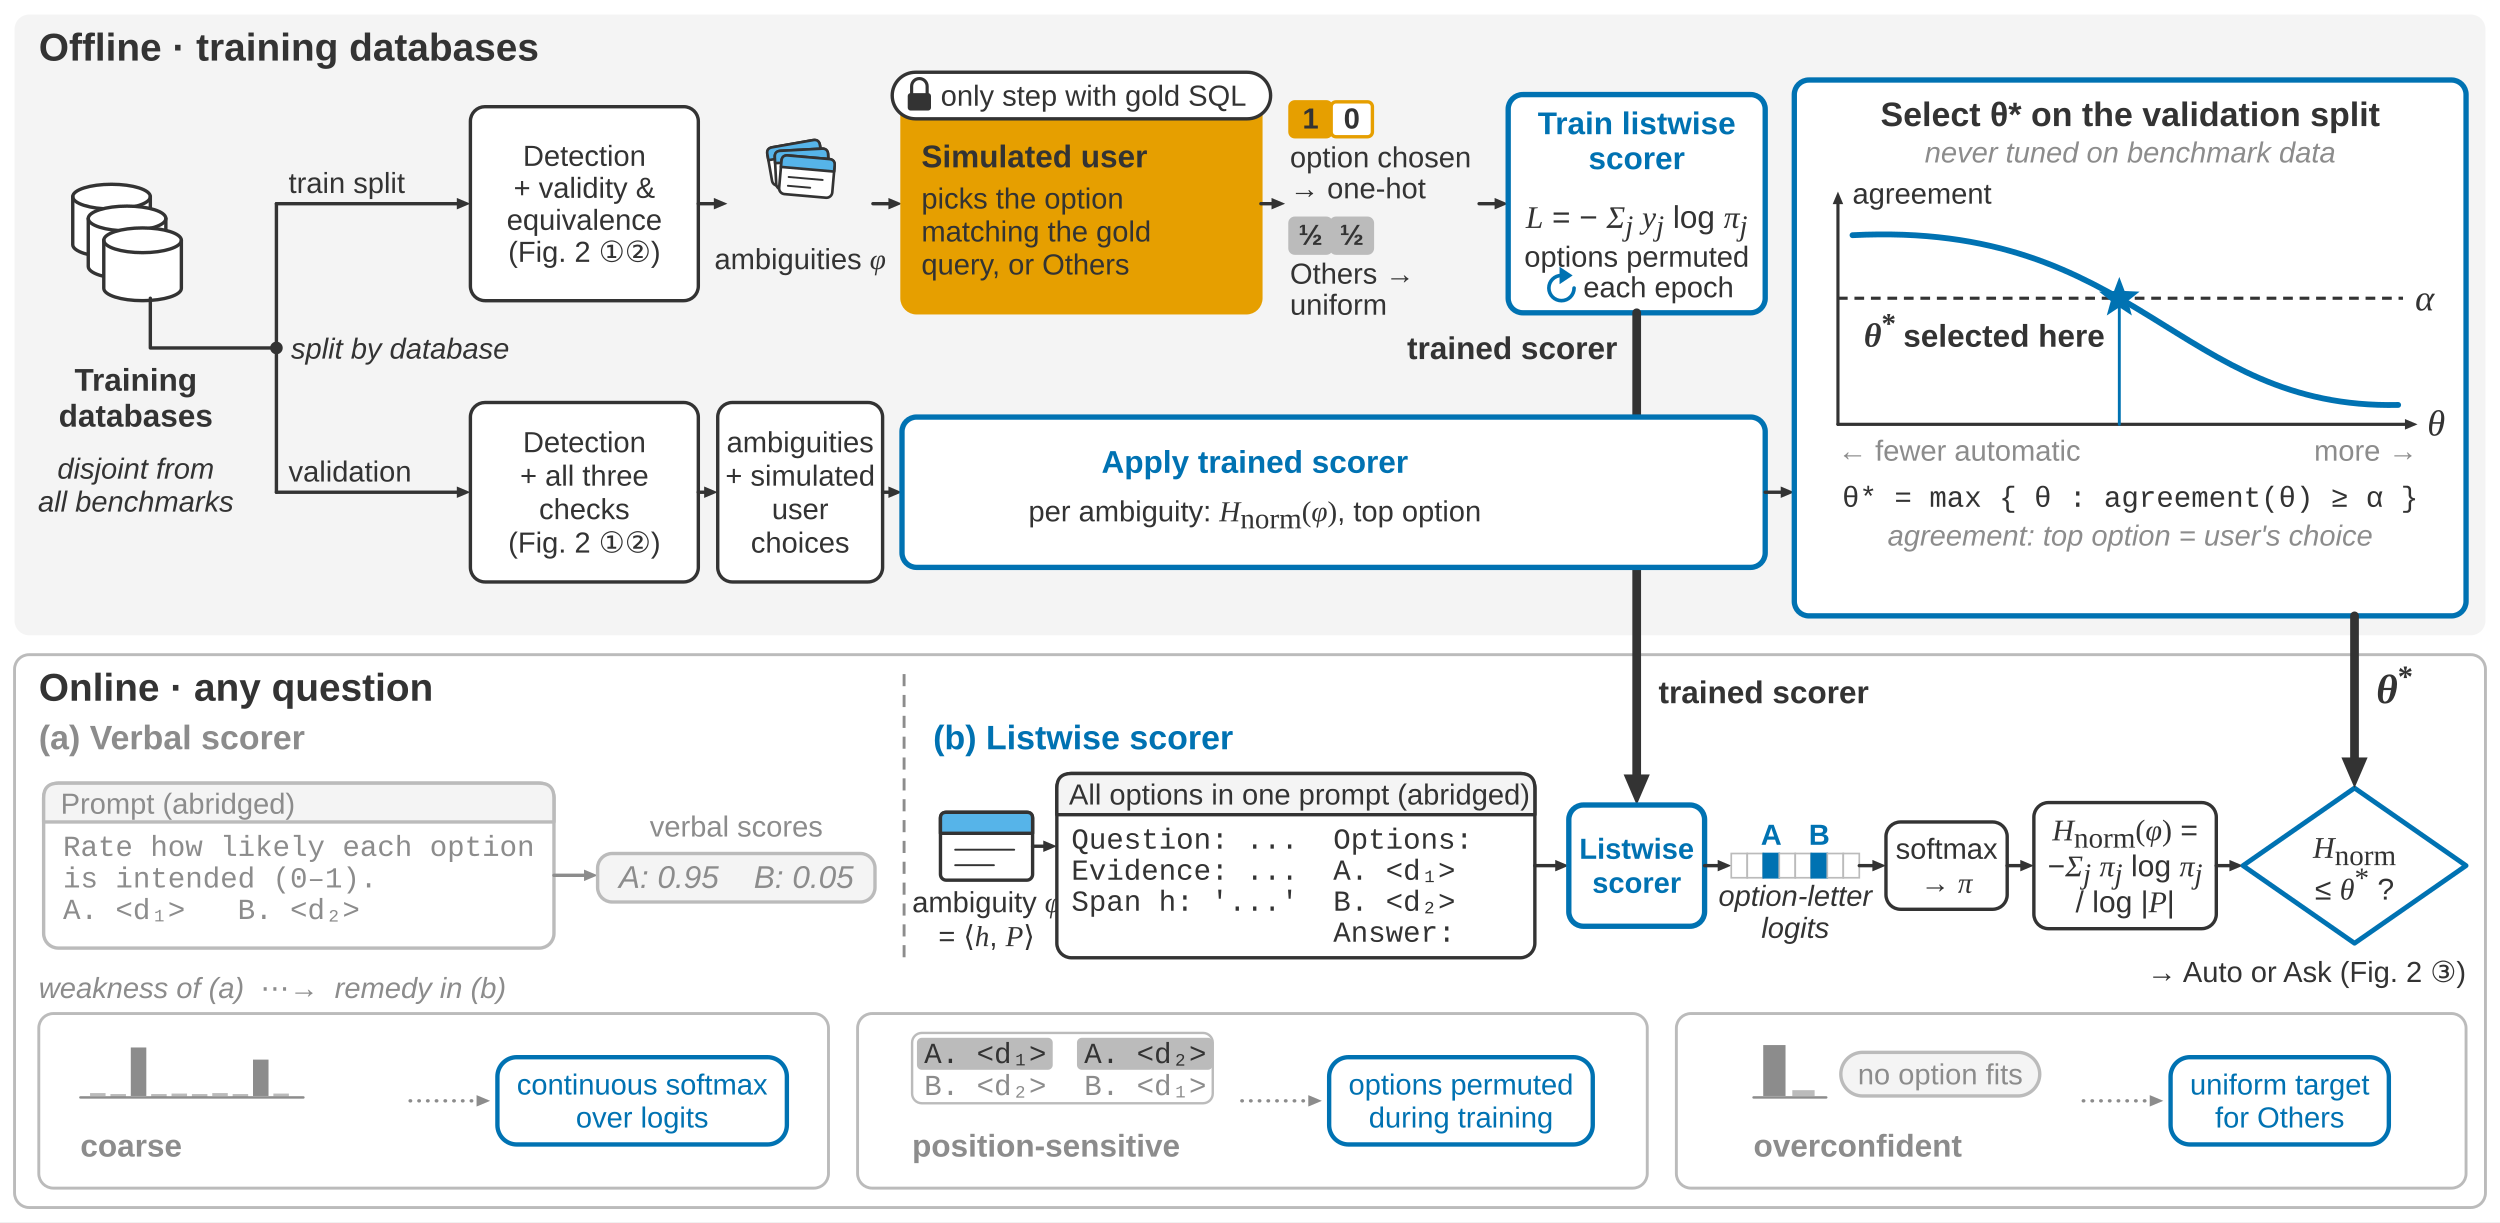
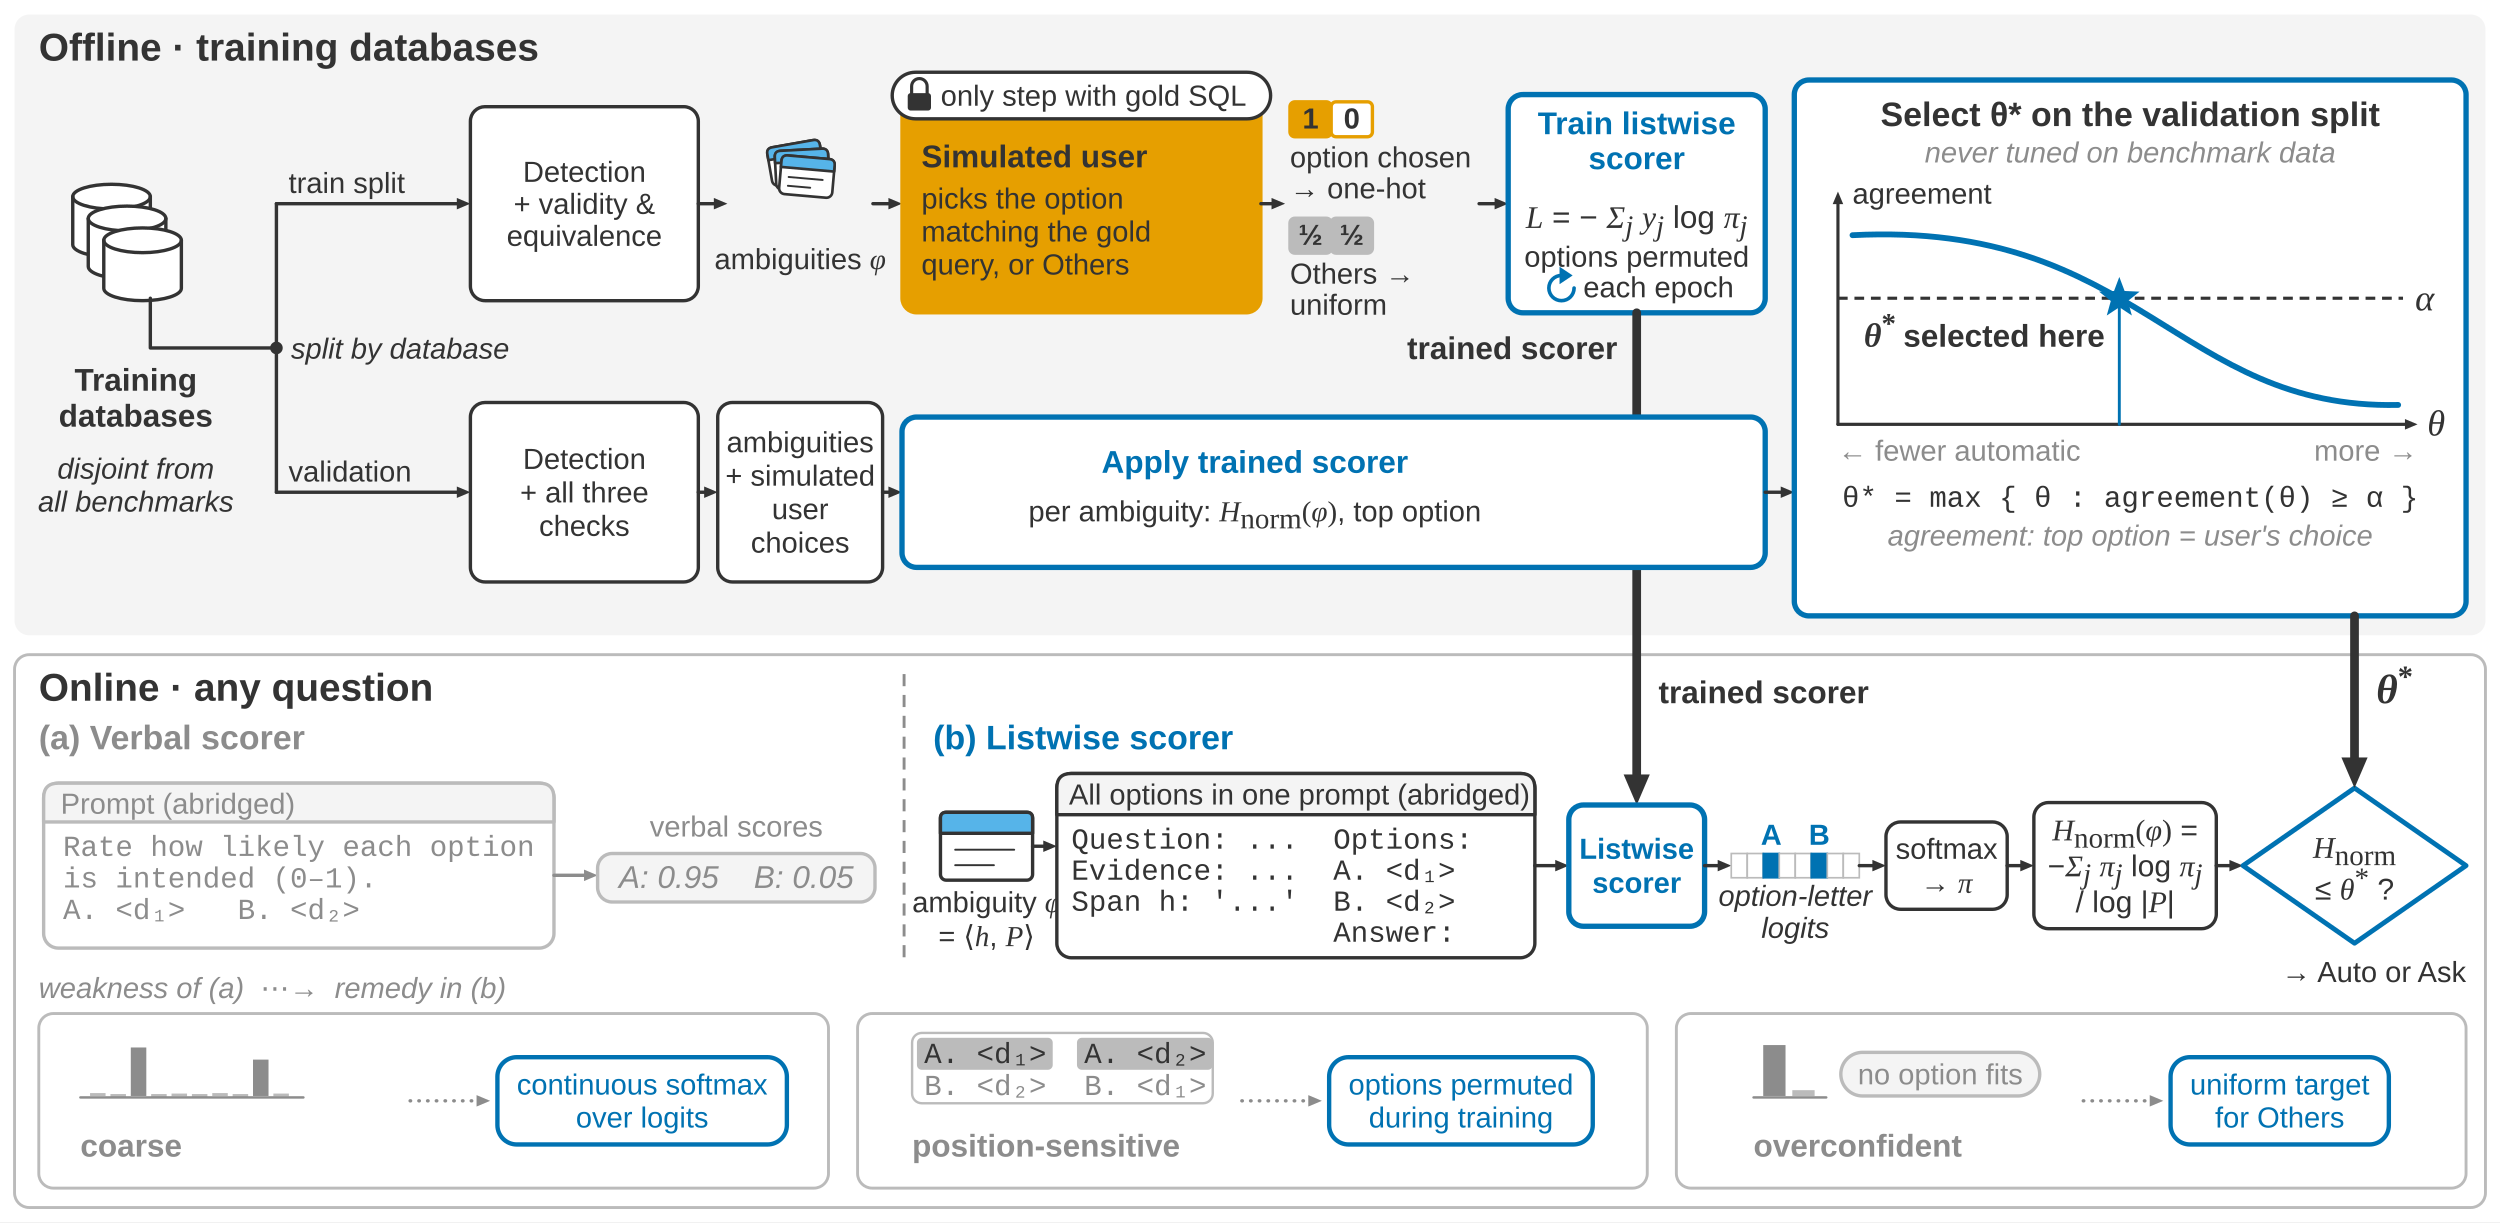
<svg xmlns="http://www.w3.org/2000/svg" width="7.16in" height="3.5in" viewBox="0 0 515.52 252.0">
  <rect width="515.52" height="252.0" fill="#FFFFFF" />
  <rect x="3.00" y="3.00" width="509.52" height="128.00" rx="3" fill="#F4F4F4" stroke="none" />
  <rect x="3.00" y="135.00" width="509.52" height="114.00" rx="3" fill="#FFFFFF" stroke="#BBBBBB" stroke-width="0.6" />
  <text fill="#333333" xml:space="preserve">
    <tspan x="8.00" y="12.50" font-family="'Liberation Sans', Helvetica, Arial, sans-serif" font-size="8.00" font-weight="bold">Offline · training databases</tspan>
  </text>
  <text fill="#333333" xml:space="preserve">
    <tspan x="8.00" y="144.50" font-family="'Liberation Sans', Helvetica, Arial, sans-serif" font-size="8.00" font-weight="bold">Online · any question</tspan>
  </text>
  <path d="M15.0,40.55 A8.0,2.55 0 0 1 31.0,40.55 V50.45 A8.0,2.55 0 0 1 15.0,50.45 Z" fill="#FFFFFF" stroke="#333333" stroke-width="0.7" stroke-linejoin="round" stroke-linecap="round" />
  <path d="M15.0,40.55 A8.0,2.55 0 0 0 31.0,40.55" fill="none" stroke="#333333" stroke-width="0.7" stroke-linejoin="round" stroke-linecap="round" />
  <path d="M18.2,45.05 A8.0,2.55 0 0 1 34.2,45.05 V54.95 A8.0,2.55 0 0 1 18.2,54.95 Z" fill="#FFFFFF" stroke="#333333" stroke-width="0.7" stroke-linejoin="round" stroke-linecap="round" />
  <path d="M18.2,45.05 A8.0,2.55 0 0 0 34.2,45.05" fill="none" stroke="#333333" stroke-width="0.7" stroke-linejoin="round" stroke-linecap="round" />
  <path d="M21.4,49.55 A8.0,2.55 0 0 1 37.4,49.55 V59.45 A8.0,2.55 0 0 1 21.4,59.45 Z" fill="#FFFFFF" stroke="#333333" stroke-width="0.7" stroke-linejoin="round" stroke-linecap="round" />
  <path d="M21.4,49.55 A8.0,2.55 0 0 0 37.4,49.55" fill="none" stroke="#333333" stroke-width="0.7" stroke-linejoin="round" stroke-linecap="round" />
  <text fill="#333333" xml:space="preserve">
    <tspan x="15.36" y="80.58" font-family="'Liberation Sans', Helvetica, Arial, sans-serif" font-size="6.50" font-weight="bold">Training</tspan>
  </text>
  <text fill="#333333" xml:space="preserve">
    <tspan x="12.10" y="87.98" font-family="'Liberation Sans', Helvetica, Arial, sans-serif" font-size="6.50" font-weight="bold">databases</tspan>
  </text>
  <text fill="#333333" xml:space="preserve">
    <tspan x="11.83" y="98.70" font-family="'Liberation Sans', Helvetica, Arial, sans-serif" font-size="6.00" font-style="italic">disjoint from</tspan>
  </text>
  <text fill="#333333" xml:space="preserve">
    <tspan x="7.83" y="105.50" font-family="'Liberation Sans', Helvetica, Arial, sans-serif" font-size="6.00" font-style="italic">all benchmarks</tspan>
  </text>
  <path d="M31.00,61.50 L31.00,71.75 L57.00,71.75" fill="none" stroke="#333333" stroke-width="0.7" stroke-linejoin="round" stroke-linecap="round" />
  <path d="M57.00,42.00 L57.00,101.50" fill="none" stroke="#333333" stroke-width="0.7" stroke-linejoin="round" stroke-linecap="round" />
  <circle cx="57.00" cy="71.75" r="1.3" fill="#333333" stroke="none" />
  <path d="M57.00,42.00 L94.76,42.00" fill="none" stroke="#333333" stroke-width="0.7" stroke-linejoin="round" stroke-linecap="round" />
  <polygon points="97.00,42.00 94.20,43.18 94.20,40.82" fill="#333333" />
  <path d="M57.00,101.50 L94.76,101.50" fill="none" stroke="#333333" stroke-width="0.7" stroke-linejoin="round" stroke-linecap="round" />
  <polygon points="97.00,101.50 94.20,102.68 94.20,100.32" fill="#333333" />
  <text fill="#333333" xml:space="preserve">
    <tspan x="59.50" y="39.80" font-family="'Liberation Sans', Helvetica, Arial, sans-serif" font-size="6.00">train split</tspan>
  </text>
  <text fill="#333333" xml:space="preserve">
    <tspan x="59.50" y="99.30" font-family="'Liberation Sans', Helvetica, Arial, sans-serif" font-size="6.00">validation</tspan>
  </text>
  <text fill="#333333" xml:space="preserve">
    <tspan x="60.00" y="73.95" font-family="'Liberation Sans', Helvetica, Arial, sans-serif" font-size="6.00" font-style="italic">split by database</tspan>
  </text>
  <rect x="97.00" y="22.00" width="47.00" height="40.00" rx="3" fill="#FFFFFF" stroke="#333333" stroke-width="0.7" />
  <text fill="#333333" xml:space="preserve">
-     <tspan x="107.83" y="34.20" font-family="'Liberation Sans', Helvetica, Arial, sans-serif" font-size="6.00">Detection</tspan>
-   </text>
-   <text fill="#333333" xml:space="preserve">
-     <tspan x="105.91" y="40.80" font-family="'Liberation Sans', Helvetica, Arial, sans-serif" font-size="6.00">+ validity &amp;</tspan>
-   </text>
-   <text fill="#333333" xml:space="preserve">
-     <tspan x="104.49" y="47.40" font-family="'Liberation Sans', Helvetica, Arial, sans-serif" font-size="6.00">equivalence</tspan>
-   </text>
-   <text fill="#333333" xml:space="preserve">
-     <tspan x="104.79" y="54.00" font-family="'Liberation Sans', Helvetica, Arial, sans-serif" font-size="6.00">(Fig. 2 </tspan>
-     <tspan x="123.46" y="54.00" font-family="'DejaVu Sans', 'Segoe UI Symbol', sans-serif" font-size="6.00">①②</tspan>
-     <tspan x="134.22" y="54.00" font-family="'Liberation Sans', Helvetica, Arial, sans-serif" font-size="6.00">)</tspan>
+     <tspan x="107.83" y="37.50" font-family="'Liberation Sans', Helvetica, Arial, sans-serif" font-size="6.00">Detection</tspan>
+   </text>
+   <text fill="#333333" xml:space="preserve">
+     <tspan x="105.91" y="44.10" font-family="'Liberation Sans', Helvetica, Arial, sans-serif" font-size="6.00">+ validity &amp;</tspan>
+   </text>
+   <text fill="#333333" xml:space="preserve">
+     <tspan x="104.49" y="50.70" font-family="'Liberation Sans', Helvetica, Arial, sans-serif" font-size="6.00">equivalence</tspan>
  </text>
  <path d="M144.00,42.00 L147.76,42.00" fill="none" stroke="#333333" stroke-width="0.7" stroke-linejoin="round" stroke-linecap="round" />
  <polygon points="150.00,42.00 147.20,43.18 147.20,40.82" fill="#333333" />
  <g transform="rotate(-10 165.0 38.5)">
    <rect x="159.50" y="29.50" width="11.00" height="8.00" rx="1.2" fill="#FFFFFF" stroke="#333333" stroke-width="0.55" />
    <path d="M159.5,31.98 V30.7 Q159.5,29.5 160.7,29.5 H169.3 Q170.5,29.5 170.5,30.7 V31.98 Z" fill="#56B4E9" stroke="#333333" stroke-width="0.55" stroke-linejoin="round" stroke-linecap="round" />
    <path d="M161.26,33.91 L168.30,33.91" fill="none" stroke="#333333" stroke-width="0.4" stroke-linejoin="round" stroke-linecap="round" />
    <path d="M161.26,35.73 L165.88,35.73" fill="none" stroke="#333333" stroke-width="0.4" stroke-linejoin="round" stroke-linecap="round" />
  </g>
  <g transform="rotate(-3 165.0 38.5)">
    <rect x="160.10" y="30.90" width="11.00" height="8.00" rx="1.2" fill="#FFFFFF" stroke="#333333" stroke-width="0.55" />
    <path d="M160.1,33.38 V32.1 Q160.1,30.9 161.3,30.9 H169.9 Q171.1,30.9 171.1,32.1 V33.38 Z" fill="#56B4E9" stroke="#333333" stroke-width="0.55" stroke-linejoin="round" stroke-linecap="round" />
    <path d="M161.86,35.31 L168.90,35.31" fill="none" stroke="#333333" stroke-width="0.4" stroke-linejoin="round" stroke-linecap="round" />
    <path d="M161.86,37.13 L166.48,37.13" fill="none" stroke="#333333" stroke-width="0.4" stroke-linejoin="round" stroke-linecap="round" />
  </g>
  <g transform="rotate(5 165.0 38.5)">
    <rect x="160.70" y="32.30" width="11.00" height="8.00" rx="1.2" fill="#FFFFFF" stroke="#333333" stroke-width="0.55" />
    <path d="M160.7,34.78 V33.5 Q160.7,32.3 161.9,32.3 H170.5 Q171.7,32.3 171.7,33.5 V34.78 Z" fill="#56B4E9" stroke="#333333" stroke-width="0.55" stroke-linejoin="round" stroke-linecap="round" />
    <path d="M162.46,36.71 L169.50,36.71" fill="none" stroke="#333333" stroke-width="0.4" stroke-linejoin="round" stroke-linecap="round" />
    <path d="M162.46,38.53 L167.08,38.53" fill="none" stroke="#333333" stroke-width="0.4" stroke-linejoin="round" stroke-linecap="round" />
  </g>
  <text fill="#333333" xml:space="preserve">
    <tspan x="147.33" y="55.50" font-family="'Liberation Sans', Helvetica, Arial, sans-serif" font-size="6.00">ambiguities </tspan>
    <tspan x="179.35" y="55.50" font-family="'Liberation Serif', 'Times New Roman', Times, serif" font-size="6.00" font-style="italic">φ</tspan>
  </text>
  <path d="M180.00,42.00 L183.76,42.00" fill="none" stroke="#333333" stroke-width="0.7" stroke-linejoin="round" stroke-linecap="round" />
  <polygon points="186.00,42.00 183.20,43.18 183.20,40.82" fill="#333333" />
  <rect x="186.00" y="19.50" width="74.00" height="45.00" rx="3" fill="#E69F00" stroke="#E69F00" stroke-width="0.7" />
  <text fill="#333333" xml:space="preserve">
    <tspan x="190.00" y="34.50" font-family="'Liberation Sans', Helvetica, Arial, sans-serif" font-size="6.50" font-weight="bold">Simulated user</tspan>
  </text>
  <text fill="#333333" xml:space="preserve">
    <tspan x="190.00" y="43.00" font-family="'Liberation Sans', Helvetica, Arial, sans-serif" font-size="6.00">picks the option</tspan>
  </text>
  <text fill="#333333" xml:space="preserve">
    <tspan x="190.00" y="49.80" font-family="'Liberation Sans', Helvetica, Arial, sans-serif" font-size="6.00">matching the gold</tspan>
  </text>
  <text fill="#333333" xml:space="preserve">
    <tspan x="190.00" y="56.60" font-family="'Liberation Sans', Helvetica, Arial, sans-serif" font-size="6.00">query, or Others</tspan>
  </text>
  <rect x="183.98" y="14.90" width="78.03" height="9.60" rx="4.8" fill="#FFFFFF" stroke="#333333" stroke-width="0.7" />
  <path d="M187.984,19.4 V17.8 A1.6,1.6 0 0 1 191.184,17.8 V19.4" fill="none" stroke="#333333" stroke-width="0.65" stroke-linejoin="round" stroke-linecap="round" />
  <rect x="187.18" y="19.20" width="4.80" height="3.60" rx="0.6" fill="#333333" stroke="none" />
  <text fill="#333333" xml:space="preserve">
    <tspan x="193.98" y="21.80" font-family="'Liberation Sans', Helvetica, Arial, sans-serif" font-size="6.00">only step with gold SQL</tspan>
  </text>
  <path d="M260.00,42.00 L262.76,42.00" fill="none" stroke="#333333" stroke-width="0.7" stroke-linejoin="round" stroke-linecap="round" />
  <polygon points="265.00,42.00 262.20,43.18 262.20,40.82" fill="#333333" />
  <rect x="266.00" y="21.00" width="8.50" height="7.20" rx="1" fill="#E69F00" stroke="#E69F00" stroke-width="0.7" />
  <text fill="#333333" xml:space="preserve">
    <tspan x="268.58" y="26.50" font-family="'Liberation Sans', Helvetica, Arial, sans-serif" font-size="6.00" font-weight="bold">1</tspan>
  </text>
  <rect x="274.50" y="21.00" width="8.50" height="7.20" rx="1" fill="#FFFFFF" stroke="#E69F00" stroke-width="0.7" />
  <text fill="#333333" xml:space="preserve">
    <tspan x="277.08" y="26.50" font-family="'Liberation Sans', Helvetica, Arial, sans-serif" font-size="6.00" font-weight="bold">0</tspan>
  </text>
  <text fill="#333333" xml:space="preserve">
    <tspan x="266.00" y="34.50" font-family="'Liberation Sans', Helvetica, Arial, sans-serif" font-size="6.00">option chosen</tspan>
  </text>
  <text fill="#333333" xml:space="preserve">
    <tspan x="266.00" y="40.90" font-family="'Liberation Sans', Helvetica, Arial, sans-serif" font-size="6.00">→ one-hot</tspan>
  </text>
  <rect x="266.00" y="45.00" width="8.50" height="7.20" rx="1" fill="#BBBBBB" stroke="#BBBBBB" stroke-width="0.7" />
  <text fill="#333333" xml:space="preserve">
    <tspan x="267.75" y="50.50" font-family="'Liberation Sans', Helvetica, Arial, sans-serif" font-size="6.00" font-weight="bold">½</tspan>
  </text>
  <rect x="274.50" y="45.00" width="8.50" height="7.20" rx="1" fill="#BBBBBB" stroke="#BBBBBB" stroke-width="0.7" />
  <text fill="#333333" xml:space="preserve">
    <tspan x="276.25" y="50.50" font-family="'Liberation Sans', Helvetica, Arial, sans-serif" font-size="6.00" font-weight="bold">½</tspan>
  </text>
  <text fill="#333333" xml:space="preserve">
    <tspan x="266.00" y="58.50" font-family="'Liberation Sans', Helvetica, Arial, sans-serif" font-size="6.00">Others →</tspan>
  </text>
  <text fill="#333333" xml:space="preserve">
    <tspan x="266.00" y="64.90" font-family="'Liberation Sans', Helvetica, Arial, sans-serif" font-size="6.00">uniform</tspan>
  </text>
  <path d="M305.00,42.00 L308.76,42.00" fill="none" stroke="#333333" stroke-width="0.7" stroke-linejoin="round" stroke-linecap="round" />
  <polygon points="311.00,42.00 308.20,43.18 308.20,40.82" fill="#333333" />
  <rect x="311.00" y="19.50" width="53.00" height="45.00" rx="3" fill="#FFFFFF" stroke="#0072B2" stroke-width="1.1" />
  <text fill="#0072B2" xml:space="preserve">
    <tspan x="317.09" y="27.67" font-family="'Liberation Sans', Helvetica, Arial, sans-serif" font-size="6.50" font-weight="bold">Train listwise</tspan>
  </text>
  <text fill="#0072B2" xml:space="preserve">
    <tspan x="327.56" y="34.88" font-family="'Liberation Sans', Helvetica, Arial, sans-serif" font-size="6.50" font-weight="bold">scorer</tspan>
  </text>
  <text fill="#333333" xml:space="preserve">
    <tspan x="314.64" y="47.00" font-family="'Liberation Serif', 'Times New Roman', Times, serif" font-size="6.50" font-style="italic">L</tspan>
    <tspan x="318.25" y="47.00" font-family="'Liberation Sans', Helvetica, Arial, sans-serif" font-size="6.50"> = − </tspan>
    <tspan x="331.26" y="47.00" font-family="'Liberation Serif', 'Times New Roman', Times, serif" font-size="6.50" font-style="italic">Σ</tspan>
    <tspan x="335.13" y="48.56" font-family="'Liberation Serif', 'Times New Roman', Times, serif" font-size="6.00" font-style="italic">j</tspan>
    <tspan x="336.79" y="47.00" font-family="'Liberation Sans', Helvetica, Arial, sans-serif" font-size="6.50"> </tspan>
    <tspan x="338.60" y="47.00" font-family="'Liberation Serif', 'Times New Roman', Times, serif" font-size="6.50" font-style="italic">y</tspan>
    <tspan x="341.49" y="48.56" font-family="'Liberation Serif', 'Times New Roman', Times, serif" font-size="6.00" font-style="italic">j</tspan>
    <tspan x="343.15" y="47.00" font-family="'Liberation Sans', Helvetica, Arial, sans-serif" font-size="6.50"> log </tspan>
    <tspan x="355.44" y="47.00" font-family="'Liberation Serif', 'Times New Roman', Times, serif" font-size="6.50" font-style="italic">π</tspan>
    <tspan x="358.69" y="48.56" font-family="'Liberation Serif', 'Times New Roman', Times, serif" font-size="6.00" font-style="italic">j</tspan>
  </text>
  <text fill="#333333" xml:space="preserve">
    <tspan x="314.32" y="55.00" font-family="'Liberation Sans', Helvetica, Arial, sans-serif" font-size="6.00">options permuted</tspan>
  </text>
  <text fill="#333333" xml:space="preserve">
    <tspan x="326.49" y="61.30" font-family="'Liberation Sans', Helvetica, Arial, sans-serif" font-size="6.00">each epoch</tspan>
  </text>
  <path d="M324.589,59.4 A2.6,2.6 0 1 1 321.989,56.8" fill="none" stroke="#0072B2" stroke-width="0.75" stroke-linejoin="round" stroke-linecap="round" />
  <polygon points="321.59,55.00 324.29,56.80 321.59,58.60" fill="#0072B2" />
  <rect x="97.00" y="83.00" width="47.00" height="37.00" rx="3" fill="#FFFFFF" stroke="#333333" stroke-width="0.7" />
  <text fill="#333333" xml:space="preserve">
-     <tspan x="107.83" y="93.25" font-family="'Liberation Sans', Helvetica, Arial, sans-serif" font-size="6.00">Detection</tspan>
-   </text>
-   <text fill="#333333" xml:space="preserve">
-     <tspan x="107.24" y="100.15" font-family="'Liberation Sans', Helvetica, Arial, sans-serif" font-size="6.00">+ all three</tspan>
-   </text>
-   <text fill="#333333" xml:space="preserve">
-     <tspan x="111.16" y="107.05" font-family="'Liberation Sans', Helvetica, Arial, sans-serif" font-size="6.00">checks</tspan>
-   </text>
-   <text fill="#333333" xml:space="preserve">
-     <tspan x="104.79" y="113.95" font-family="'Liberation Sans', Helvetica, Arial, sans-serif" font-size="6.00">(Fig. 2 </tspan>
-     <tspan x="123.46" y="113.95" font-family="'DejaVu Sans', 'Segoe UI Symbol', sans-serif" font-size="6.00">①②</tspan>
-     <tspan x="134.22" y="113.95" font-family="'Liberation Sans', Helvetica, Arial, sans-serif" font-size="6.00">)</tspan>
+     <tspan x="107.83" y="96.70" font-family="'Liberation Sans', Helvetica, Arial, sans-serif" font-size="6.00">Detection</tspan>
+   </text>
+   <text fill="#333333" xml:space="preserve">
+     <tspan x="107.24" y="103.60" font-family="'Liberation Sans', Helvetica, Arial, sans-serif" font-size="6.00">+ all three</tspan>
+   </text>
+   <text fill="#333333" xml:space="preserve">
+     <tspan x="111.16" y="110.50" font-family="'Liberation Sans', Helvetica, Arial, sans-serif" font-size="6.00">checks</tspan>
  </text>
  <path d="M144.00,101.50 L145.76,101.50" fill="none" stroke="#333333" stroke-width="0.7" stroke-linejoin="round" stroke-linecap="round" />
  <polygon points="148.00,101.50 145.20,102.68 145.20,100.32" fill="#333333" />
  <rect x="148.00" y="83.00" width="34.00" height="37.00" rx="3" fill="#FFFFFF" stroke="#333333" stroke-width="0.7" />
  <text fill="#333333" xml:space="preserve">
    <tspan x="149.83" y="93.25" font-family="'Liberation Sans', Helvetica, Arial, sans-serif" font-size="6.00">ambiguities</tspan>
  </text>
  <text fill="#333333" xml:space="preserve">
    <tspan x="149.58" y="100.15" font-family="'Liberation Sans', Helvetica, Arial, sans-serif" font-size="6.00">+ simulated</tspan>
  </text>
  <text fill="#333333" xml:space="preserve">
    <tspan x="159.16" y="107.05" font-family="'Liberation Sans', Helvetica, Arial, sans-serif" font-size="6.00">user</tspan>
  </text>
  <text fill="#333333" xml:space="preserve">
    <tspan x="154.83" y="113.95" font-family="'Liberation Sans', Helvetica, Arial, sans-serif" font-size="6.00">choices</tspan>
  </text>
  <path d="M182.00,101.50 L183.76,101.50" fill="none" stroke="#333333" stroke-width="0.7" stroke-linejoin="round" stroke-linecap="round" />
  <polygon points="186.00,101.50 183.20,102.68 183.20,100.32" fill="#333333" />
  <path d="M337.50,64.50 L337.50,160.00" fill="none" stroke="#333333" stroke-width="1.8" stroke-linejoin="round" stroke-linecap="round" />
  <polygon points="337.50,166.00 334.80,159.70 340.20,159.70" fill="#333333" />
  <text fill="#333333" xml:space="preserve">
    <tspan x="290.15" y="74.05" font-family="'Liberation Sans', Helvetica, Arial, sans-serif" font-size="6.50" font-weight="bold">trained scorer</tspan>
  </text>
  <rect x="186.00" y="86.00" width="178.00" height="31.00" rx="3" fill="#FFFFFF" stroke="#0072B2" stroke-width="1.1" />
  <text fill="#0072B2" xml:space="preserve">
    <tspan x="227.15" y="97.50" font-family="'Liberation Sans', Helvetica, Arial, sans-serif" font-size="6.50" font-weight="bold">Apply trained scorer</tspan>
  </text>
  <text fill="#333333" xml:space="preserve">
    <tspan x="212.08" y="107.50" font-family="'Liberation Sans', Helvetica, Arial, sans-serif" font-size="6.00">per ambiguity: </tspan>
    <tspan x="251.42" y="107.50" font-family="'Liberation Serif', 'Times New Roman', Times, serif" font-size="6.00" font-style="italic">H</tspan>
    <tspan x="255.76" y="108.94" font-family="'Liberation Serif', 'Times New Roman', Times, serif" font-size="6.00">norm</tspan>
    <tspan x="268.42" y="107.50" font-family="'Liberation Serif', 'Times New Roman', Times, serif" font-size="6.00">(</tspan>
    <tspan x="270.42" y="107.50" font-family="'Liberation Serif', 'Times New Roman', Times, serif" font-size="6.00" font-style="italic">φ</tspan>
    <tspan x="273.74" y="107.50" font-family="'Liberation Serif', 'Times New Roman', Times, serif" font-size="6.00">)</tspan>
    <tspan x="275.74" y="107.50" font-family="'Liberation Sans', Helvetica, Arial, sans-serif" font-size="6.00">, top option</tspan>
  </text>
  <path d="M364.00,101.50 L367.76,101.50" fill="none" stroke="#333333" stroke-width="0.7" stroke-linejoin="round" stroke-linecap="round" />
  <polygon points="370.00,101.50 367.20,102.68 367.20,100.32" fill="#333333" />
  <rect x="370.00" y="16.50" width="138.52" height="110.50" rx="3" fill="#FFFFFF" stroke="#0072B2" stroke-width="1.1" />
  <text fill="#333333" xml:space="preserve">
    <tspan x="387.78" y="26.00" font-family="'Liberation Sans', Helvetica, Arial, sans-serif" font-size="7.00" font-weight="bold">Select θ* on the validation split</tspan>
  </text>
  <text fill="#8C8C8C" xml:space="preserve">
    <tspan x="396.90" y="33.50" font-family="'Liberation Sans', Helvetica, Arial, sans-serif" font-size="6.00" font-style="italic">never tuned on benchmark data</tspan>
  </text>
  <path d="M379.00,87.50 L379.00,41.58" fill="none" stroke="#333333" stroke-width="0.65" stroke-linejoin="round" stroke-linecap="round" />
  <polygon points="379.00,39.50 380.09,42.10 377.91,42.10" fill="#333333" />
  <path d="M379.00,87.50 L496.44,87.50" fill="none" stroke="#333333" stroke-width="0.65" stroke-linejoin="round" stroke-linecap="round" />
  <polygon points="498.52,87.50 495.92,88.59 495.92,86.41" fill="#333333" />
  <text fill="#333333" xml:space="preserve">
    <tspan x="382.00" y="42.00" font-family="'Liberation Sans', Helvetica, Arial, sans-serif" font-size="6.00">agreement</tspan>
  </text>
  <text fill="#333333" xml:space="preserve">
    <tspan x="500.52" y="89.80" font-family="'Liberation Serif', 'Times New Roman', Times, serif" font-size="7.50" font-style="italic">θ</tspan>
  </text>
  <text fill="#8C8C8C" xml:space="preserve">
    <tspan x="379.00" y="95.00" font-family="'Liberation Sans', Helvetica, Arial, sans-serif" font-size="6.00">← fewer automatic</tspan>
  </text>
  <text fill="#8C8C8C" xml:space="preserve">
    <tspan x="477.18" y="95.00" font-family="'Liberation Sans', Helvetica, Arial, sans-serif" font-size="6.00">more →</tspan>
  </text>
  <path d="M379.00,61.50 L495.52,61.50" fill="none" stroke="#333333" stroke-width="0.65" stroke-linejoin="round" stroke-linecap="butt" stroke-dasharray="2,1.4" />
  <text fill="#333333" xml:space="preserve">
    <tspan x="498.02" y="64.00" font-family="'Liberation Serif', 'Times New Roman', Times, serif" font-size="7.50" font-style="italic">α</tspan>
  </text>
  <path d="M382.00,48.50 C441.00,45.50 449.00,84.50 494.52,83.50" fill="none" stroke="#0072B2" stroke-width="1.2" stroke-linejoin="round" stroke-linecap="round" />
  <path d="M437.02,61.50 L437.02,87.50" fill="none" stroke="#0072B2" stroke-width="0.6" stroke-linejoin="round" stroke-linecap="round" />
  <polygon points="437.02,57.10 438.11,60.00 441.20,60.14 438.78,62.07 439.61,65.06 437.02,63.35 434.43,65.06 435.26,62.07 432.84,60.14 435.93,60.00" fill="#0072B2" />
  <text fill="#333333" xml:space="preserve">
    <tspan x="392.47" y="71.50" font-family="'Liberation Sans', Helvetica, Arial, sans-serif" font-size="6.50" font-weight="bold">selected here</tspan>
  </text>
  <text fill="#333333" xml:space="preserve">
    <tspan x="384.34" y="71.50" font-family="'Liberation Serif', 'Times New Roman', Times, serif" font-size="7.00" font-weight="bold" font-style="italic">θ</tspan>
    <tspan x="387.97" y="68.70" font-family="'Liberation Serif', 'Times New Roman', Times, serif" font-size="6.00" font-weight="bold">*</tspan>
  </text>
  <text fill="#333333" xml:space="preserve">
    <tspan x="379.84" y="104.50" font-family="'Liberation Mono', 'Courier New', Courier, monospace" font-size="6.00">θ* = max { θ : agreement(θ) ≥ α }</tspan>
  </text>
  <text fill="#8C8C8C" xml:space="preserve">
    <tspan x="389.24" y="112.50" font-family="'Liberation Sans', Helvetica, Arial, sans-serif" font-size="6.00" font-style="italic">agreement: top option = user's choice</tspan>
  </text>
  <path d="M186.43,139.00 L186.43,199.00" fill="none" stroke="#8C8C8C" stroke-width="0.6" stroke-linejoin="round" stroke-linecap="butt" stroke-dasharray="2.5,1.8" />
  <text fill="#8C8C8C" xml:space="preserve">
    <tspan x="8.00" y="154.50" font-family="'Liberation Sans', Helvetica, Arial, sans-serif" font-size="7.00" font-weight="bold">(a) Verbal scorer</tspan>
  </text>
  <text fill="#0072B2" xml:space="preserve">
    <tspan x="192.43" y="154.50" font-family="'Liberation Sans', Helvetica, Arial, sans-serif" font-size="7.00" font-weight="bold">(b) Listwise scorer</tspan>
  </text>
  <rect x="9.00" y="161.50" width="105.23" height="34.00" rx="3" fill="#FFFFFF" stroke="#BBBBBB" stroke-width="0.7" />
  <path d="M9.0,169.5 V164.5 Q9.0,161.5 12.0,161.5 H111.225 Q114.225,161.5 114.225,164.5 V169.5 Z" fill="#F4F4F4" stroke="#BBBBBB" stroke-width="0.7" stroke-linejoin="round" stroke-linecap="round" />
  <text fill="#8C8C8C" xml:space="preserve">
    <tspan x="12.50" y="167.80" font-family="'Liberation Sans', Helvetica, Arial, sans-serif" font-size="6.00">Prompt (abridged)</tspan>
  </text>
  <text fill="#8C8C8C" xml:space="preserve">
    <tspan x="13.00" y="176.50" font-family="'Liberation Mono', 'Courier New', Courier, monospace" font-size="6.00">Rate how likely each option</tspan>
  </text>
  <text fill="#8C8C8C" xml:space="preserve">
    <tspan x="13.00" y="183.00" font-family="'Liberation Mono', 'Courier New', Courier, monospace" font-size="6.00">is intended (0–1).</tspan>
  </text>
  <text fill="#8C8C8C" xml:space="preserve">
    <tspan x="13.00" y="189.50" font-family="'Liberation Mono', 'Courier New', Courier, monospace" font-size="6.00">A. &lt;d₁&gt;   B. &lt;d₂&gt;</tspan>
  </text>
  <path d="M114.23,180.50 L120.99,180.50" fill="none" stroke="#8C8C8C" stroke-width="0.7" stroke-linejoin="round" stroke-linecap="round" />
  <polygon points="123.23,180.50 120.43,181.68 120.43,179.32" fill="#8C8C8C" />
  <text fill="#8C8C8C" xml:space="preserve">
    <tspan x="133.99" y="172.50" font-family="'Liberation Sans', Helvetica, Arial, sans-serif" font-size="6.00">verbal scores</tspan>
  </text>
  <rect x="123.23" y="176.00" width="57.20" height="10.00" rx="3" fill="#F4F4F4" stroke="#BBBBBB" stroke-width="0.7" />
  <text fill="#8C8C8C" xml:space="preserve">
    <tspan x="127.62" y="183.10" font-family="'Liberation Sans', Helvetica, Arial, sans-serif" font-size="6.50" font-style="italic">A: 0.95    B: 0.05</tspan>
  </text>
  <text fill="#8C8C8C" xml:space="preserve">
    <tspan x="8.00" y="205.80" font-family="'Liberation Sans', Helvetica, Arial, sans-serif" font-size="6.00" font-style="italic">weakness of (a)</tspan>
    <tspan x="50.35" y="205.80" font-family="'Liberation Sans', Helvetica, Arial, sans-serif" font-size="6.00">  </tspan>
    <tspan x="53.68" y="205.80" font-family="'DejaVu Sans', 'Segoe UI Symbol', sans-serif" font-size="6.00">⋯</tspan>
    <tspan x="59.68" y="205.80" font-family="'Liberation Sans', Helvetica, Arial, sans-serif" font-size="6.00">→  </tspan>
    <tspan x="69.02" y="205.80" font-family="'Liberation Sans', Helvetica, Arial, sans-serif" font-size="6.00" font-style="italic">remedy in (b)</tspan>
  </text>
  <rect x="8.00" y="209.00" width="162.84" height="36.00" rx="3" fill="#FFFFFF" stroke="#BBBBBB" stroke-width="0.6" />
  <rect x="18.57" y="225.40" width="3.20" height="0.60" rx="0" fill="#BBBBBB" stroke="none" />
  <rect x="22.77" y="225.60" width="3.20" height="0.60" rx="0" fill="#BBBBBB" stroke="none" />
  <rect x="26.97" y="216.00" width="3.20" height="10.00" rx="0" fill="#8C8C8C" stroke="none" />
  <rect x="31.17" y="225.60" width="3.20" height="0.60" rx="0" fill="#BBBBBB" stroke="none" />
  <rect x="35.37" y="225.50" width="3.20" height="0.60" rx="0" fill="#BBBBBB" stroke="none" />
  <rect x="39.57" y="225.60" width="3.20" height="0.60" rx="0" fill="#BBBBBB" stroke="none" />
  <rect x="43.77" y="225.40" width="3.20" height="0.60" rx="0" fill="#BBBBBB" stroke="none" />
  <rect x="47.97" y="225.60" width="3.20" height="0.60" rx="0" fill="#BBBBBB" stroke="none" />
  <rect x="52.17" y="218.50" width="3.20" height="7.50" rx="0" fill="#8C8C8C" stroke="none" />
  <rect x="56.37" y="225.50" width="3.20" height="0.60" rx="0" fill="#BBBBBB" stroke="none" />
  <path d="M16.57,226.30 L62.57,226.30" fill="none" stroke="#8C8C8C" stroke-width="0.5" stroke-linejoin="round" stroke-linecap="round" />
  <text fill="#8C8C8C" xml:space="preserve">
    <tspan x="16.57" y="238.50" font-family="'Liberation Sans', Helvetica, Arial, sans-serif" font-size="6.50" font-weight="bold">coarse</tspan>
  </text>
  <rect x="102.57" y="218.00" width="59.69" height="18.00" rx="4" fill="#FFFFFF" stroke="#0072B2" stroke-width="0.9" />
  <text fill="#0072B2" xml:space="preserve">
    <tspan x="106.57" y="225.70" font-family="'Liberation Sans', Helvetica, Arial, sans-serif" font-size="6.00">continuous softmax</tspan>
  </text>
  <text fill="#0072B2" xml:space="preserve">
    <tspan x="118.75" y="232.50" font-family="'Liberation Sans', Helvetica, Arial, sans-serif" font-size="6.00">over logits</tspan>
  </text>
  <path d="M84.57,227.00 L98.83,227.00" fill="none" stroke="#8C8C8C" stroke-width="0.7" stroke-linejoin="round" stroke-linecap="round" stroke-dasharray="0.1,1.7" />
  <polygon points="101.07,227.00 98.27,228.18 98.27,225.82" fill="#8C8C8C" />
  <rect x="176.84" y="209.00" width="162.84" height="36.00" rx="3" fill="#FFFFFF" stroke="#BBBBBB" stroke-width="0.6" />
  <rect x="189.08" y="214.00" width="28.00" height="6.60" rx="1" fill="#BBBBBB" stroke="none" />
  <text fill="#333333" xml:space="preserve">
    <tspan x="190.58" y="219.20" font-family="'Liberation Mono', 'Courier New', Courier, monospace" font-size="6.00">A. &lt;d₁&gt;</tspan>
  </text>
  <text fill="#8C8C8C" xml:space="preserve">
    <tspan x="190.58" y="225.80" font-family="'Liberation Mono', 'Courier New', Courier, monospace" font-size="6.00">B. &lt;d₂&gt;</tspan>
  </text>
  <rect x="222.08" y="214.00" width="28.00" height="6.60" rx="1" fill="#BBBBBB" stroke="none" />
  <text fill="#333333" xml:space="preserve">
    <tspan x="223.58" y="219.20" font-family="'Liberation Mono', 'Courier New', Courier, monospace" font-size="6.00">A. &lt;d₂&gt;</tspan>
  </text>
  <text fill="#8C8C8C" xml:space="preserve">
    <tspan x="223.58" y="225.80" font-family="'Liberation Mono', 'Courier New', Courier, monospace" font-size="6.00">B. &lt;d₁&gt;</tspan>
  </text>
  <rect x="188.08" y="213.00" width="62.00" height="14.50" rx="2" fill="none" stroke="#BBBBBB" stroke-width="0.5" />
  <text fill="#8C8C8C" xml:space="preserve">
    <tspan x="188.08" y="238.50" font-family="'Liberation Sans', Helvetica, Arial, sans-serif" font-size="6.50" font-weight="bold">position-sensitive</tspan>
  </text>
  <rect x="274.08" y="218.00" width="54.36" height="18.00" rx="4" fill="#FFFFFF" stroke="#0072B2" stroke-width="0.9" />
  <text fill="#0072B2" xml:space="preserve">
    <tspan x="278.08" y="225.70" font-family="'Liberation Sans', Helvetica, Arial, sans-serif" font-size="6.00">options permuted</tspan>
  </text>
  <text fill="#0072B2" xml:space="preserve">
    <tspan x="282.25" y="232.50" font-family="'Liberation Sans', Helvetica, Arial, sans-serif" font-size="6.00">during training</tspan>
  </text>
  <path d="M256.08,227.00 L270.34,227.00" fill="none" stroke="#8C8C8C" stroke-width="0.7" stroke-linejoin="round" stroke-linecap="round" stroke-dasharray="0.1,1.7" />
  <polygon points="272.58,227.00 269.78,228.18 269.78,225.82" fill="#8C8C8C" />
  <rect x="345.68" y="209.00" width="162.84" height="36.00" rx="3" fill="#FFFFFF" stroke="#BBBBBB" stroke-width="0.6" />
  <rect x="363.59" y="215.50" width="4.60" height="10.50" rx="0" fill="#8C8C8C" stroke="none" />
  <rect x="369.59" y="224.80" width="4.60" height="1.20" rx="0" fill="#BBBBBB" stroke="none" />
  <path d="M361.59,226.30 L376.59,226.30" fill="none" stroke="#8C8C8C" stroke-width="0.5" stroke-linejoin="round" stroke-linecap="round" />
  <rect x="379.59" y="217.00" width="41.02" height="9.00" rx="4.5" fill="#F4F4F4" stroke="#BBBBBB" stroke-width="0.7" />
  <text fill="#8C8C8C" xml:space="preserve">
    <tspan x="383.09" y="223.60" font-family="'Liberation Sans', Helvetica, Arial, sans-serif" font-size="6.00">no option fits</tspan>
  </text>
  <text fill="#8C8C8C" xml:space="preserve">
    <tspan x="361.59" y="238.50" font-family="'Liberation Sans', Helvetica, Arial, sans-serif" font-size="6.50" font-weight="bold">overconfident</tspan>
  </text>
  <rect x="447.59" y="218.00" width="45.01" height="18.00" rx="4" fill="#FFFFFF" stroke="#0072B2" stroke-width="0.9" />
  <text fill="#0072B2" xml:space="preserve">
    <tspan x="451.59" y="225.70" font-family="'Liberation Sans', Helvetica, Arial, sans-serif" font-size="6.00">uniform target</tspan>
  </text>
  <text fill="#0072B2" xml:space="preserve">
    <tspan x="456.76" y="232.50" font-family="'Liberation Sans', Helvetica, Arial, sans-serif" font-size="6.00">for Others</tspan>
  </text>
  <path d="M429.59,227.00 L443.85,227.00" fill="none" stroke="#8C8C8C" stroke-width="0.7" stroke-linejoin="round" stroke-linecap="round" stroke-dasharray="0.1,1.7" />
  <polygon points="446.09,227.00 443.29,228.18 443.29,225.82" fill="#8C8C8C" />
  <rect x="193.93" y="167.50" width="19.00" height="14.00" rx="1.2" fill="#FFFFFF" stroke="#333333" stroke-width="0.7" />
  <path d="M193.927,171.84 V168.7 Q193.927,167.5 195.127,167.5 H211.727 Q212.927,167.5 212.927,168.7 V171.84 Z" fill="#56B4E9" stroke="#333333" stroke-width="0.7" stroke-linejoin="round" stroke-linecap="round" />
  <path d="M196.97,175.22 L209.13,175.22" fill="none" stroke="#333333" stroke-width="0.4" stroke-linejoin="round" stroke-linecap="round" />
  <path d="M196.97,178.41 L204.95,178.41" fill="none" stroke="#333333" stroke-width="0.4" stroke-linejoin="round" stroke-linecap="round" />
  <text fill="#333333" xml:space="preserve">
    <tspan x="188.10" y="188.10" font-family="'Liberation Sans', Helvetica, Arial, sans-serif" font-size="6.00">ambiguity </tspan>
    <tspan x="215.44" y="188.10" font-family="'Liberation Serif', 'Times New Roman', Times, serif" font-size="6.00" font-style="italic">φ</tspan>
  </text>
  <text fill="#333333" xml:space="preserve">
    <tspan x="193.50" y="195.10" font-family="'Liberation Sans', Helvetica, Arial, sans-serif" font-size="6.00">= </tspan>
    <tspan x="198.67" y="195.10" font-family="'DejaVu Sans', 'Segoe UI Symbol', sans-serif" font-size="6.00">⟨</tspan>
    <tspan x="201.01" y="195.10" font-family="'Liberation Serif', 'Times New Roman', Times, serif" font-size="6.00" font-style="italic">h</tspan>
    <tspan x="204.01" y="195.10" font-family="'Liberation Sans', Helvetica, Arial, sans-serif" font-size="6.00">, </tspan>
    <tspan x="207.35" y="195.10" font-family="'Liberation Serif', 'Times New Roman', Times, serif" font-size="6.00" font-style="italic">P</tspan>
    <tspan x="211.01" y="195.10" font-family="'DejaVu Sans', 'Segoe UI Symbol', sans-serif" font-size="6.00">⟩</tspan>
  </text>
  <path d="M212.93,174.50 L215.69,174.50" fill="none" stroke="#333333" stroke-width="0.7" stroke-linejoin="round" stroke-linecap="round" />
  <polygon points="217.93,174.50 215.13,175.68 215.13,173.32" fill="#333333" />
  <rect x="217.93" y="159.50" width="98.57" height="38.00" rx="3" fill="#FFFFFF" stroke="#333333" stroke-width="0.7" />
  <path d="M217.927,168.0 V162.5 Q217.927,159.5 220.927,159.5 H313.5 Q316.5,159.5 316.5,162.5 V168.0 Z" fill="#F4F4F4" stroke="#333333" stroke-width="0.7" stroke-linejoin="round" stroke-linecap="round" />
  <text fill="#333333" xml:space="preserve">
    <tspan x="220.43" y="165.90" font-family="'Liberation Sans', Helvetica, Arial, sans-serif" font-size="6.00">All options in one prompt (abridged)</tspan>
  </text>
  <text fill="#333333" xml:space="preserve">
    <tspan x="220.93" y="175.00" font-family="'Liberation Mono', 'Courier New', Courier, monospace" font-size="6.00">Question: ...</tspan>
  </text>
  <text fill="#333333" xml:space="preserve">
    <tspan x="220.93" y="181.40" font-family="'Liberation Mono', 'Courier New', Courier, monospace" font-size="6.00">Evidence: ...</tspan>
  </text>
  <text fill="#333333" xml:space="preserve">
    <tspan x="220.93" y="187.80" font-family="'Liberation Mono', 'Courier New', Courier, monospace" font-size="6.00">Span h: '...'</tspan>
  </text>
  <text fill="#333333" xml:space="preserve">
    <tspan x="274.93" y="175.00" font-family="'Liberation Mono', 'Courier New', Courier, monospace" font-size="6.00">Options:</tspan>
  </text>
  <text fill="#333333" xml:space="preserve">
    <tspan x="274.93" y="181.40" font-family="'Liberation Mono', 'Courier New', Courier, monospace" font-size="6.00">A. &lt;d₁&gt;</tspan>
  </text>
  <text fill="#333333" xml:space="preserve">
    <tspan x="274.93" y="187.80" font-family="'Liberation Mono', 'Courier New', Courier, monospace" font-size="6.00">B. &lt;d₂&gt;</tspan>
  </text>
  <text fill="#333333" xml:space="preserve">
    <tspan x="274.93" y="194.20" font-family="'Liberation Mono', 'Courier New', Courier, monospace" font-size="6.00">Answer:</tspan>
  </text>
  <path d="M316.50,178.50 L321.26,178.50" fill="none" stroke="#333333" stroke-width="0.7" stroke-linejoin="round" stroke-linecap="round" />
  <polygon points="323.50,178.50 320.70,179.68 320.70,177.32" fill="#333333" />
  <rect x="323.50" y="166.00" width="28.00" height="25.00" rx="3" fill="#FFFFFF" stroke="#0072B2" stroke-width="1.1" />
  <text fill="#0072B2" xml:space="preserve">
    <tspan x="325.66" y="177.09" font-family="'Liberation Sans', Helvetica, Arial, sans-serif" font-size="6.00" font-weight="bold">Listwise</tspan>
  </text>
  <text fill="#0072B2" xml:space="preserve">
    <tspan x="328.33" y="184.11" font-family="'Liberation Sans', Helvetica, Arial, sans-serif" font-size="6.00" font-weight="bold">scorer</tspan>
  </text>
  <path d="M351.50,178.50 L354.76,178.50" fill="none" stroke="#333333" stroke-width="0.7" stroke-linejoin="round" stroke-linecap="round" />
  <polygon points="357.00,178.50 354.20,179.68 354.20,177.32" fill="#333333" />
  <rect x="357.00" y="176.00" width="3.30" height="5.00" rx="0" fill="#FFFFFF" stroke="#BBBBBB" stroke-width="0.35" />
  <rect x="360.30" y="176.00" width="3.30" height="5.00" rx="0" fill="#FFFFFF" stroke="#BBBBBB" stroke-width="0.35" />
  <rect x="363.60" y="176.00" width="3.30" height="5.00" rx="0" fill="#0072B2" stroke="#0072B2" stroke-width="0.35" />
  <rect x="366.90" y="176.00" width="3.30" height="5.00" rx="0" fill="#FFFFFF" stroke="#BBBBBB" stroke-width="0.35" />
  <rect x="370.20" y="176.00" width="3.30" height="5.00" rx="0" fill="#FFFFFF" stroke="#BBBBBB" stroke-width="0.35" />
  <rect x="373.50" y="176.00" width="3.30" height="5.00" rx="0" fill="#0072B2" stroke="#0072B2" stroke-width="0.35" />
  <rect x="376.80" y="176.00" width="3.30" height="5.00" rx="0" fill="#FFFFFF" stroke="#BBBBBB" stroke-width="0.35" />
  <rect x="380.10" y="176.00" width="3.30" height="5.00" rx="0" fill="#FFFFFF" stroke="#BBBBBB" stroke-width="0.35" />
  <text fill="#0072B2" xml:space="preserve">
    <tspan x="363.08" y="174.20" font-family="'Liberation Sans', Helvetica, Arial, sans-serif" font-size="6.00" font-weight="bold">A</tspan>
  </text>
  <text fill="#0072B2" xml:space="preserve">
    <tspan x="372.98" y="174.20" font-family="'Liberation Sans', Helvetica, Arial, sans-serif" font-size="6.00" font-weight="bold">B</tspan>
  </text>
  <text fill="#333333" xml:space="preserve">
    <tspan x="354.36" y="186.80" font-family="'Liberation Sans', Helvetica, Arial, sans-serif" font-size="6.00" font-style="italic">option-letter</tspan>
  </text>
  <text fill="#333333" xml:space="preserve">
    <tspan x="363.20" y="193.40" font-family="'Liberation Sans', Helvetica, Arial, sans-serif" font-size="6.00" font-style="italic">logits</tspan>
  </text>
  <path d="M383.40,178.50 L386.66,178.50" fill="none" stroke="#333333" stroke-width="0.7" stroke-linejoin="round" stroke-linecap="round" />
  <polygon points="388.90,178.50 386.10,179.68 386.10,177.32" fill="#333333" />
  <rect x="388.90" y="169.50" width="25.00" height="18.00" rx="3" fill="#FFFFFF" stroke="#333333" stroke-width="0.7" />
  <text fill="#333333" xml:space="preserve">
    <tspan x="390.90" y="177.09" font-family="'Liberation Sans', Helvetica, Arial, sans-serif" font-size="6.00">softmax</tspan>
  </text>
  <text fill="#333333" xml:space="preserve">
    <tspan x="396.06" y="184.11" font-family="'Liberation Sans', Helvetica, Arial, sans-serif" font-size="6.00">→ </tspan>
    <tspan x="403.73" y="184.11" font-family="'Liberation Serif', 'Times New Roman', Times, serif" font-size="6.00" font-style="italic">π</tspan>
  </text>
  <path d="M413.90,178.50 L417.16,178.50" fill="none" stroke="#333333" stroke-width="0.7" stroke-linejoin="round" stroke-linecap="round" />
  <polygon points="419.40,178.50 416.60,179.68 416.60,177.32" fill="#333333" />
  <rect x="419.40" y="165.50" width="37.62" height="26.00" rx="3" fill="#FFFFFF" stroke="#333333" stroke-width="0.7" />
  <text fill="#333333" xml:space="preserve">
    <tspan x="423.19" y="173.30" font-family="'Liberation Serif', 'Times New Roman', Times, serif" font-size="6.20" font-style="italic">H</tspan>
    <tspan x="427.67" y="174.79" font-family="'Liberation Serif', 'Times New Roman', Times, serif" font-size="6.00">norm</tspan>
    <tspan x="440.33" y="173.30" font-family="'Liberation Serif', 'Times New Roman', Times, serif" font-size="6.20">(</tspan>
    <tspan x="442.39" y="173.30" font-family="'Liberation Serif', 'Times New Roman', Times, serif" font-size="6.20" font-style="italic">φ</tspan>
    <tspan x="445.82" y="173.30" font-family="'Liberation Serif', 'Times New Roman', Times, serif" font-size="6.20">)</tspan>
    <tspan x="447.89" y="173.30" font-family="'Liberation Sans', Helvetica, Arial, sans-serif" font-size="6.20"> =</tspan>
  </text>
  <text fill="#333333" xml:space="preserve">
    <tspan x="422.23" y="180.70" font-family="'Liberation Sans', Helvetica, Arial, sans-serif" font-size="6.20">−</tspan>
    <tspan x="425.85" y="180.70" font-family="'Liberation Serif', 'Times New Roman', Times, serif" font-size="6.20" font-style="italic">Σ</tspan>
    <tspan x="429.54" y="182.19" font-family="'Liberation Serif', 'Times New Roman', Times, serif" font-size="6.00" font-style="italic">j</tspan>
    <tspan x="431.20" y="180.70" font-family="'Liberation Sans', Helvetica, Arial, sans-serif" font-size="6.20"> </tspan>
    <tspan x="432.93" y="180.70" font-family="'Liberation Serif', 'Times New Roman', Times, serif" font-size="6.20" font-style="italic">π</tspan>
    <tspan x="436.03" y="182.19" font-family="'Liberation Serif', 'Times New Roman', Times, serif" font-size="6.00" font-style="italic">j</tspan>
    <tspan x="437.70" y="180.70" font-family="'Liberation Sans', Helvetica, Arial, sans-serif" font-size="6.20"> log </tspan>
    <tspan x="449.42" y="180.70" font-family="'Liberation Serif', 'Times New Roman', Times, serif" font-size="6.20" font-style="italic">π</tspan>
    <tspan x="452.52" y="182.19" font-family="'Liberation Serif', 'Times New Roman', Times, serif" font-size="6.00" font-style="italic">j</tspan>
  </text>
  <text fill="#333333" xml:space="preserve">
    <tspan x="427.99" y="188.10" font-family="'Liberation Sans', Helvetica, Arial, sans-serif" font-size="6.20">/ log |</tspan>
    <tspan x="443.04" y="188.10" font-family="'Liberation Serif', 'Times New Roman', Times, serif" font-size="6.20" font-style="italic">P</tspan>
    <tspan x="446.82" y="188.10" font-family="'Liberation Sans', Helvetica, Arial, sans-serif" font-size="6.20">|</tspan>
  </text>
  <path d="M457.02,178.50 L460.28,178.50" fill="none" stroke="#333333" stroke-width="0.7" stroke-linejoin="round" stroke-linecap="round" />
  <polygon points="462.52,178.50 459.72,179.68 459.72,177.32" fill="#333333" />
  <path d="M485.52,162.5 L508.52,178.5 L485.52,194.5 L462.52,178.5 Z" fill="#FFFFFF" stroke="#0072B2" stroke-width="1.0" stroke-linejoin="round" stroke-linecap="round" />
  <text fill="#333333" xml:space="preserve">
    <tspan x="476.95" y="176.90" font-family="'Liberation Serif', 'Times New Roman', Times, serif" font-size="6.20" font-style="italic">H</tspan>
    <tspan x="481.43" y="178.39" font-family="'Liberation Serif', 'Times New Roman', Times, serif" font-size="6.00">norm</tspan>
  </text>
  <text fill="#333333" xml:space="preserve">
    <tspan x="477.35" y="185.50" font-family="'Liberation Sans', Helvetica, Arial, sans-serif" font-size="6.20">≤ </tspan>
    <tspan x="482.47" y="185.50" font-family="'Liberation Serif', 'Times New Roman', Times, serif" font-size="6.20" font-style="italic">θ</tspan>
    <tspan x="485.52" y="183.02" font-family="'Liberation Serif', 'Times New Roman', Times, serif" font-size="6.00">*</tspan>
    <tspan x="488.52" y="185.50" font-family="'Liberation Sans', Helvetica, Arial, sans-serif" font-size="6.20"> ?</tspan>
  </text>
  <text fill="#333333" xml:space="preserve">
-     <tspan x="442.79" y="202.50" font-family="'Liberation Sans', Helvetica, Arial, sans-serif" font-size="6.00">→ Auto or Ask (Fig. 2 </tspan>
-     <tspan x="501.14" y="202.50" font-family="'DejaVu Sans', 'Segoe UI Symbol', sans-serif" font-size="6.00">③</tspan>
-     <tspan x="506.52" y="202.50" font-family="'Liberation Sans', Helvetica, Arial, sans-serif" font-size="6.00">)</tspan>
+     <tspan x="470.50" y="202.50" font-family="'Liberation Sans', Helvetica, Arial, sans-serif" font-size="6.00">→ Auto or Ask</tspan>
  </text>
  <path d="M485.52,127.00 L485.52,156.50" fill="none" stroke="#333333" stroke-width="1.8" stroke-linejoin="round" stroke-linecap="round" />
  <polygon points="485.52,162.50 482.82,156.20 488.22,156.20" fill="#333333" />
  <text fill="#333333" xml:space="preserve">
    <tspan x="490.02" y="145.00" font-family="'Liberation Serif', 'Times New Roman', Times, serif" font-size="8.50" font-weight="bold" font-style="italic">θ</tspan>
    <tspan x="494.43" y="141.60" font-family="'Liberation Serif', 'Times New Roman', Times, serif" font-size="6.29" font-weight="bold">*</tspan>
  </text>
  <text fill="#333333" xml:space="preserve">
    <tspan x="342.00" y="145.00" font-family="'Liberation Sans', Helvetica, Arial, sans-serif" font-size="6.50" font-weight="bold">trained scorer</tspan>
  </text>
</svg>
